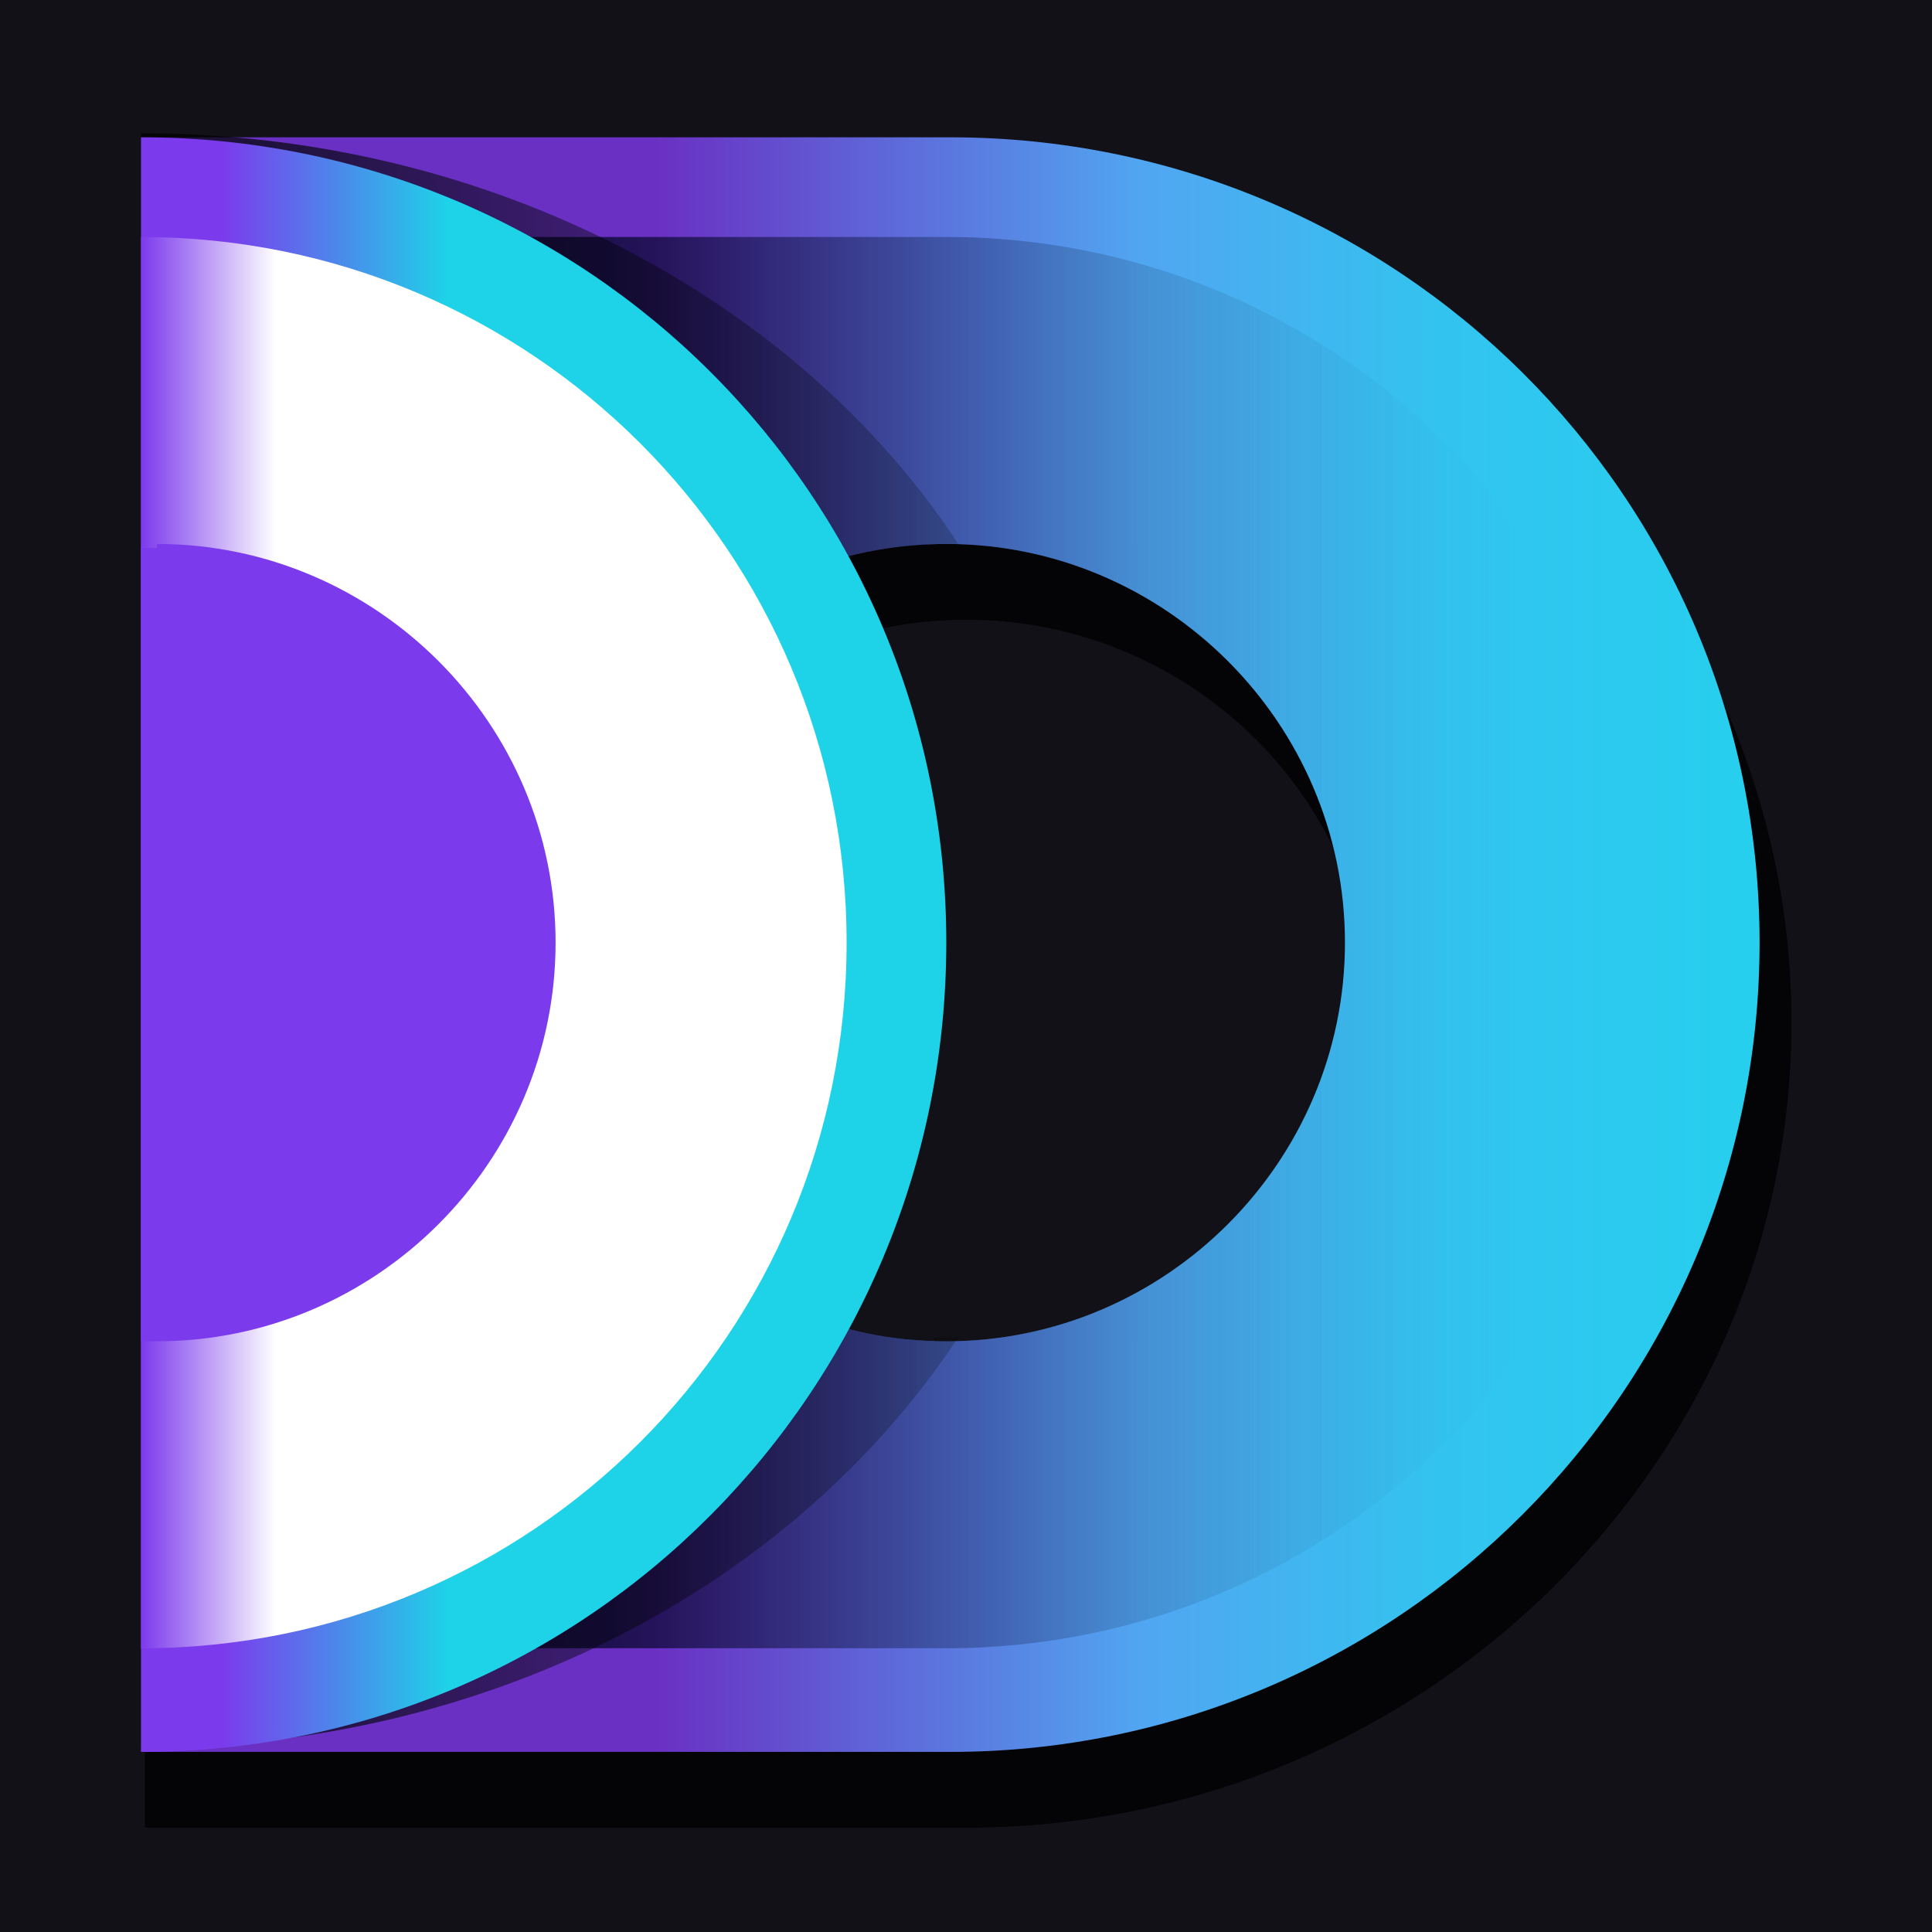
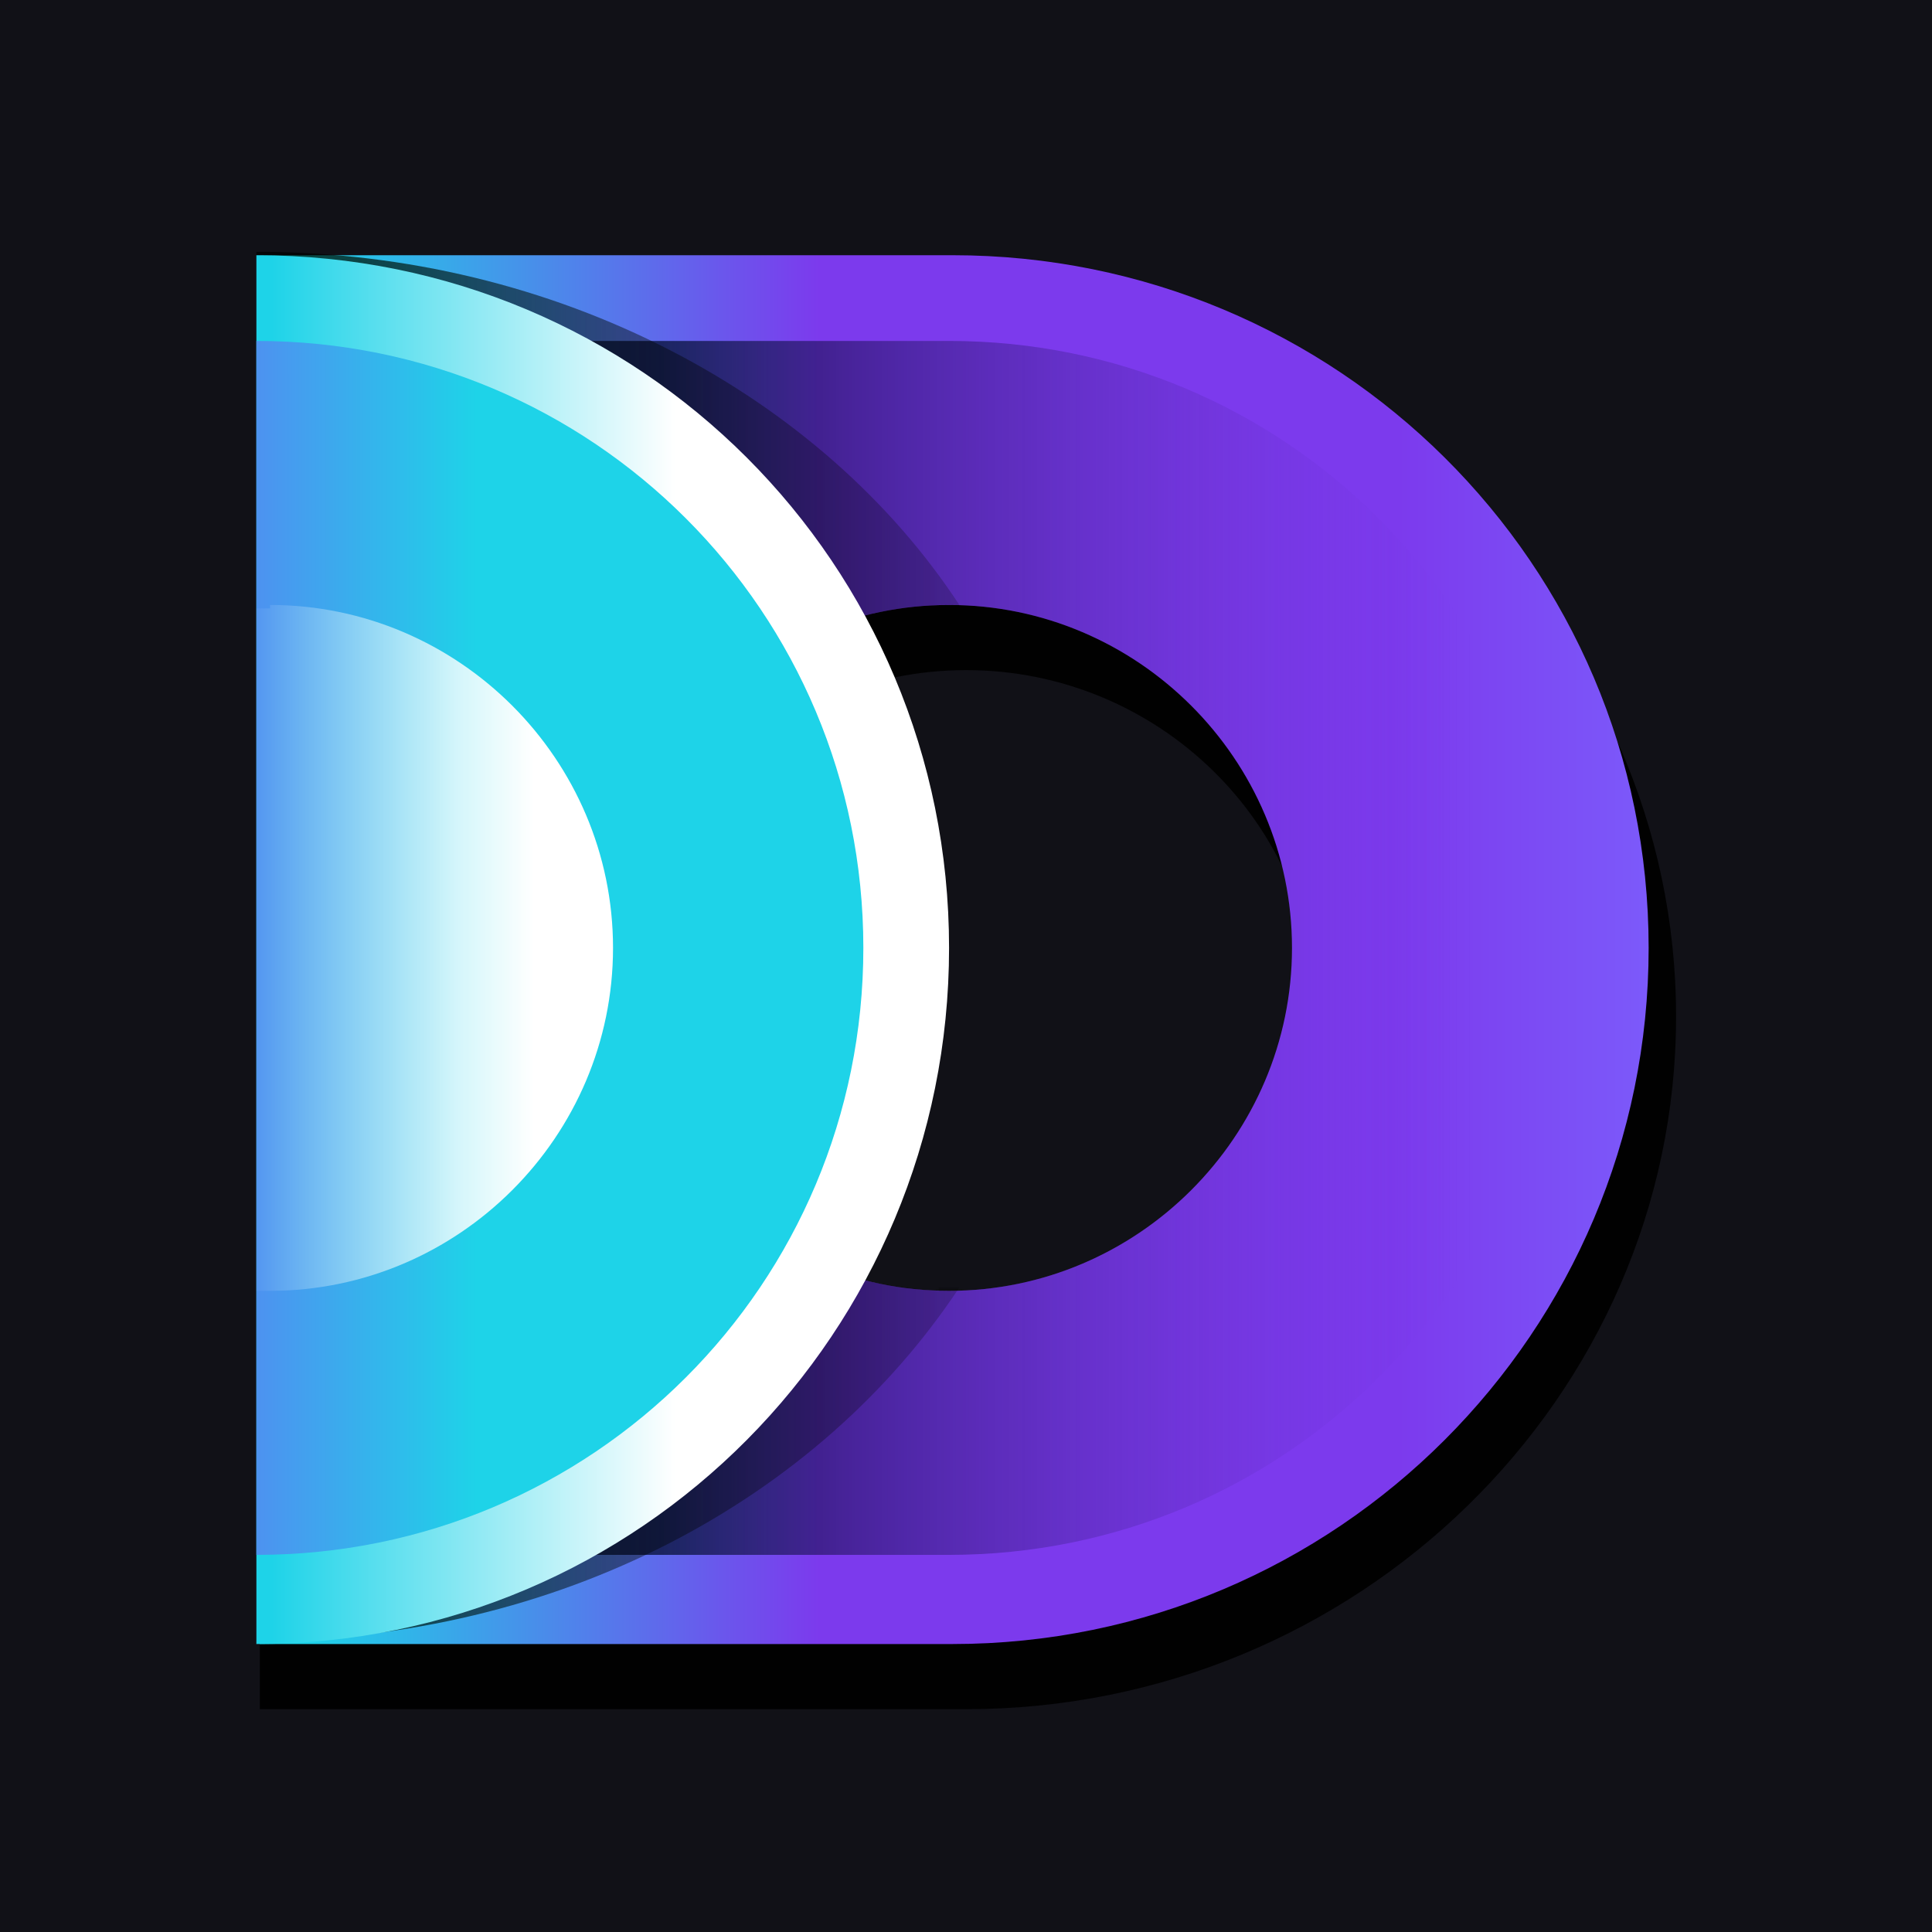
<svg xmlns="http://www.w3.org/2000/svg" xmlns:xlink="http://www.w3.org/1999/xlink" version="1.1" viewBox="0 0 60 60" id="svg41" xml:space="preserve">
  <defs id="defs34">
+     <linearGradient id="linearGradient44">
+       <stop style="stop-color:#ffffff;stop-opacity:1;" offset="0.204" id="stop45" />
+       <stop style="stop-color:#ffffff;stop-opacity:0.812;" offset="0.412" id="stop48" />
+       <stop style="stop-color:#ffffff;stop-opacity:0;" offset="1" id="stop46" />
+     </linearGradient>
    <linearGradient id="linearGradient41">
-       <stop style="stop-color:#7c3aed;stop-opacity:1;" offset="0" id="stop41" />
-       <stop style="stop-color:#ffffff;stop-opacity:1;" offset="0.191" id="stop43" />
-       <stop style="stop-color:#ffffff;stop-opacity:1;" offset="1" id="stop42" />
+       <stop style="stop-color:#4d92f0;stop-opacity:1;" offset="0" id="stop51" />
+       <stop style="stop-color:#1ed3e8;stop-opacity:1;" offset="0.363" id="stop41" />
    </linearGradient>
    <style id="style1">
      .cls-1 {
        fill: url(#Gradiente_sem_nome_86);
      }

      .cls-1, .cls-2, .cls-3, .cls-4, .cls-5, .cls-6, .cls-7, .cls-8, .cls-9 {
        stroke-width: 0px;
      }

      .cls-10, .cls-3, .cls-6, .cls-9 {
        isolation: isolate;
      }

      .cls-2 {
        fill: url(#Gradiente_sem_nome_66);
      }

      .cls-3 {
        fill: url(#Gradiente_sem_nome_8);
        mix-blend-mode: overlay;
        opacity: .6;
      }

      .cls-4 {
        fill: #040009;
      }

      .cls-4, .cls-6, .cls-9 {
        mix-blend-mode: multiply;
      }

      .cls-5 {
        fill: url(#Gradiente_sem_nome_72);
      }

      .cls-6 {
        fill: url(#Gradiente_sem_nome_62);
      }

      .cls-7 {
        fill: #362f8d;
      }

      .cls-8 {
        fill: url(#Gradiente_sem_nome_51);
      }

      .cls-9 {
        fill: url(#Gradiente_sem_nome_3);
      }
    </style>
-     <linearGradient id="Gradiente_sem_nome_86" data-name="Gradiente sem nome 86" x1="10.7" y1="30.3" x2="52.5" y2="30.3" gradientTransform="matrix(1.238096,0,0,-1.238096,-7.136098,66.91194)" gradientUnits="userSpaceOnUse">
-       <stop offset="0.276" stop-color="#2c2f60" id="stop1" style="stop-color:#6a30c3;stop-opacity:1;" />
-       <stop offset="0.568" stop-color="#12b1e2" id="stop3" style="stop-color:#51a6f1;stop-opacity:1;" />
-       <stop offset="0.751" stop-color="#14ebff" id="stop5" style="stop-color:#32c4ef;stop-opacity:1;" />
-       <stop offset="1" stop-color="#aee6f5" id="stop6" style="stop-color:#22d3ee;stop-opacity:1;" />
+     <linearGradient id="Gradiente_sem_nome_86" data-name="Gradiente sem nome 86" x1="10.7" y1="30.3" x2="52.5" y2="30.3" gradientTransform="matrix(1.064964,0,0,-1.064964,-1.942119,61.81318)" gradientUnits="userSpaceOnUse">
+       <stop offset="0" stop-color="#2c2f60" id="stop1" style="stop-color:#1ed3e8;stop-opacity:1;" />
+       <stop offset="0.359" stop-color="#12b1e2" id="stop3" style="stop-color:#7c3aed;stop-opacity:1;" />
+       <stop offset="0.763" stop-color="#aee6f5" id="stop6" style="stop-color:#7c3aed;stop-opacity:1;" />
+       <stop offset="1" stop-color="#aee6f5" id="stop44" style="stop-color:#7c65ff;stop-opacity:1;" />
    </linearGradient>
-     <linearGradient id="Gradiente_sem_nome_62" data-name="Gradiente sem nome 62" x1="15" y1="30.4" x2="45.2" y2="30.4" gradientTransform="matrix(1.238096,0,0,-1.238096,-7.136098,66.91194)" gradientUnits="userSpaceOnUse">
+     <linearGradient id="Gradiente_sem_nome_62" data-name="Gradiente sem nome 62" x1="15" y1="30.4" x2="45.2" y2="30.4" gradientTransform="matrix(1.064964,0,0,-1.064964,-1.942119,61.81318)" gradientUnits="userSpaceOnUse">
      <stop offset=".2" stop-color="#485868" id="stop7" />
      <stop offset="1" stop-color="#fff" stop-opacity="0" id="stop8" />
    </linearGradient>
-     <linearGradient id="Gradiente_sem_nome_3" data-name="Gradiente sem nome 3" x1="12.3" y1="30.3" x2="49.4" y2="30.3" gradientTransform="matrix(1.238096,0,0,-1.238096,-7.136098,66.91194)" gradientUnits="userSpaceOnUse">
+     <linearGradient id="Gradiente_sem_nome_3" data-name="Gradiente sem nome 3" x1="12.3" y1="30.3" x2="49.4" y2="30.3" gradientTransform="matrix(1.064964,0,0,-1.064964,-1.942119,61.81318)" gradientUnits="userSpaceOnUse">
      <stop offset="0" stop-color="#485868" id="stop9" style="stop-color:#48584c;stop-opacity:1;" />
      <stop offset="1" stop-color="#fff" stop-opacity="0" id="stop10" />
    </linearGradient>
-     <linearGradient id="Gradiente_sem_nome_72" data-name="Gradiente sem nome 72" x1=".6" y1="30.3" x2="25.8" y2="30.3" gradientTransform="matrix(1.238096,0,0,-1.238096,-7.136098,66.91194)" gradientUnits="userSpaceOnUse">
-       <stop offset="0.289" stop-color="#e11dde" id="stop44" style="stop-color:#7c3aed;stop-opacity:1;" />
-       <stop offset="0.425" stop-color="#e11dde" id="stop11" style="stop-color:#7c3aed;stop-opacity:1;" />
-       <stop offset="0.652" stop-color="#fff607" id="stop16" style="stop-color:#1ed3e8;stop-opacity:1;" />
+     <linearGradient id="Gradiente_sem_nome_72" data-name="Gradiente sem nome 72" x1=".6" y1="30.3" x2="25.8" y2="30.3" gradientTransform="matrix(1.064964,0,0,-1.064964,-1.942119,61.81318)" gradientUnits="userSpaceOnUse">
+       <stop offset="0.363" stop-color="#e11dde" id="stop11" style="stop-color:#1ed3e8;stop-opacity:1;" />
+       <stop offset="0.83" stop-color="#fff607" id="stop16" style="stop-color:#ffffff;stop-opacity:1;" />
    </linearGradient>
    <linearGradient id="Gradiente_sem_nome_51" data-name="Gradiente sem nome 51" x1="-5.9" y1="30.4" x2="33.8" y2="30.4" gradientTransform="matrix(1,0,0,-1,0,59.9)" gradientUnits="userSpaceOnUse">
      <stop offset="0" stop-color="#e11dde" id="stop17" />
      <stop offset=".2" stop-color="#e332c8" id="stop18" />
      <stop offset=".4" stop-color="#eb6a92" id="stop19" />
      <stop offset=".6" stop-color="#f6c23b" id="stop20" />
      <stop offset=".9" stop-color="#fef807" id="stop21" />
    </linearGradient>
    <linearGradient id="Gradiente_sem_nome_66" data-name="Gradiente sem nome 66" x1="3" y1="30.4" x2="18.1" y2="30.4" gradientTransform="matrix(1,0,0,-1,0,59.9)" gradientUnits="userSpaceOnUse">
      <stop offset="0" stop-color="#e11dde" id="stop22" />
      <stop offset="0" stop-color="#e332c8" id="stop23" />
      <stop offset=".2" stop-color="#eb6a92" id="stop24" />
      <stop offset=".4" stop-color="#f6c23b" id="stop25" />
      <stop offset=".7" stop-color="#fef807" id="stop26" />
    </linearGradient>
    <linearGradient id="Gradiente_sem_nome_8" data-name="Gradiente sem nome 8" x1="29.6" y1="30.3" x2="11.3" y2="30.3" gradientTransform="matrix(1.238096,0,0,-1.238096,-5.67057,67.23701)" gradientUnits="userSpaceOnUse">
      <stop offset="0" stop-color="#fff" id="stop27" />
      <stop offset="0" stop-color="#000" id="stop28" />
      <stop offset=".2" stop-color="#000" stop-opacity=".7" id="stop29" />
      <stop offset=".4" stop-color="#000" stop-opacity=".4" id="stop30" />
      <stop offset=".6" stop-color="#000" stop-opacity=".2" id="stop31" />
      <stop offset=".8" stop-color="#000" stop-opacity=".1" id="stop32" />
      <stop offset=".9" stop-color="#000" stop-opacity="0" id="stop33" />
      <stop offset="1" stop-color="#fff" stop-opacity="0" id="stop34" />
    </linearGradient>
-     <linearGradient xlink:href="#linearGradient41" id="linearGradient42" x1="4.378" y1="29.274" x2="26.293" y2="29.274" gradientUnits="userSpaceOnUse" />
+     <linearGradient xlink:href="#linearGradient41" id="linearGradient42" x1="4.378" y1="29.274" x2="26.293" y2="29.274" gradientUnits="userSpaceOnUse" gradientTransform="matrix(0.8601622,0,0,0.8601622,4.196083,4.25806)" />
+     <linearGradient xlink:href="#linearGradient44" id="linearGradient46" x1="17.076" y1="25.298" x2="4.005" y2="25.298" gradientUnits="userSpaceOnUse" gradientTransform="matrix(0.8601622,0,0,0.8601622,4.196083,4.25806)" />
  </defs>
  <rect class="cls-7" y="0" width="60" height="60" id="rect34" x="0" style="isolation:isolate;fill:#111117;fill-opacity:1" />
-   <path class="cls-4" d="M 30.007,6.617 H 4.502 V 56.76 H 30.007 c 14.114,0 25.629,-11.267 25.629,-25.01 0,-13.743 -11.514,-25.01 -25.629,-25.01 z m 0,37.391 c -7.057,0 -12.629,-5.571 -12.629,-12.381 0,-6.81 5.695,-12.381 12.629,-12.381 6.933,0 12.629,5.571 12.629,12.381 0,6.81 -5.695,12.381 -12.629,12.381 z" id="path34" style="opacity:0.8;isolation:isolate;fill:#0b0b0f;fill-opacity:1" />
-   <path class="cls-1" d="M 29.388,4.264 H 4.502 V 54.407 H 29.512 c 13.867,0 25.133,-11.267 25.133,-25.133 0,-13.867 -11.267,-25.01 -25.133,-25.01 z m 0,37.391 c -6.81,0 -12.381,-5.571 -12.381,-12.381 0,-6.81 5.571,-12.381 12.381,-12.381 6.81,0 12.381,5.571 12.381,12.381 0,6.81 -5.571,12.381 -12.381,12.381 z" id="path35" style="isolation:isolate;fill:url(#Gradiente_sem_nome_86)" />
-   <path class="cls-6" d="M 29.388,7.36 H 7.597 V 51.188 H 29.388 c 12.133,0 21.914,-9.781 21.914,-21.914 0,-12.133 -9.781,-21.914 -21.914,-21.914 z m 0,34.295 c -6.81,0 -12.381,-5.571 -12.381,-12.381 0,-6.81 5.571,-12.381 12.381,-12.381 6.81,0 12.381,5.571 12.381,12.381 0,6.81 -5.571,12.381 -12.381,12.381 z" id="path36" style="fill:url(#Gradiente_sem_nome_62)" />
-   <path class="cls-9" d="M 29.016,41.655 C 21.588,41.16 16.14,36.455 16.14,29.645 c 0,-6.81 4.21,-12.01 12.876,-12.752 h 0.743 C 24.807,9.34 15.273,4.14 4.378,4.14 v 0 50.143 0 c 10.895,0 20.305,-5.076 25.381,-12.752 -0.248,0 -0.495,0 -0.743,0 z" id="path37" style="fill:url(#Gradiente_sem_nome_3)" />
-   <path class="cls-5" d="m 4.378,4.264 v 0 50.143 0 c 13.867,0 25.01,-11.267 25.01,-25.133 0,-13.867 -11.143,-25.01 -25.01,-25.01 z" id="path38" style="isolation:isolate;fill:url(#Gradiente_sem_nome_72)" />
-   <path class="cls-8" d="m 4.378,7.36 v 0 43.829 0 c 12.133,0 21.914,-9.781 21.914,-21.914 0,-12.133 -9.781,-21.914 -21.914,-21.914 z" id="path39" style="isolation:isolate;fill:url(#linearGradient42);fill-opacity:1" />
-   <path class="cls-2" d="M 4.873,17.017 H 4.378 V 41.655 H 4.873 c 6.81,0 12.381,-5.571 12.381,-12.381 0,-6.81 -5.571,-12.381 -12.381,-12.381 v 0 z" id="path40" style="isolation:isolate;fill:#7c3aed;fill-opacity:1" />
+   <path class="cls-4" d="M 30.007,9.949 H 8.069 V 53.08 H 30.007 c 12.141,0 22.045,-9.691 22.045,-21.512 0,-11.821 -9.904,-21.512 -22.045,-21.512 z m 0,32.162 c -6.07,0 -10.863,-4.792 -10.863,-10.65 0,-5.857 4.899,-10.65 10.863,-10.65 5.964,0 10.863,4.792 10.863,10.65 0,5.857 -4.899,10.65 -10.863,10.65 z" id="path34" style="opacity:1;isolation:isolate;fill:#0b0b0f;fill-opacity:1" />
+   <path class="cls-1" d="M 29.474,7.926 H 8.069 V 51.057 H 29.581 c 11.928,0 21.619,-9.691 21.619,-21.619 0,-11.928 -9.691,-21.512 -21.619,-21.512 z m 0,32.162 c -5.857,0 -10.65,-4.792 -10.65,-10.65 0,-5.857 4.792,-10.65 10.65,-10.65 5.857,0 10.65,4.792 10.65,10.65 0,5.857 -4.792,10.65 -10.65,10.65 z" id="path35" style="isolation:isolate;fill:url(#Gradiente_sem_nome_86)" />
+   <path class="cls-6" d="m 29.474,10.588 h -18.743 v 37.7 h 18.743 c 10.437,0 18.85,-8.413 18.85,-18.85 0,-10.437 -8.413,-18.85 -18.85,-18.85 z m 0,29.499 c -5.857,0 -10.65,-4.792 -10.65,-10.65 0,-5.857 4.792,-10.65 10.65,-10.65 5.857,0 10.65,4.792 10.65,10.65 0,5.857 -4.792,10.65 -10.65,10.65 z" id="path36" style="fill:url(#Gradiente_sem_nome_62)" />
+   <path class="cls-9" d="M 29.155,40.088 C 22.765,39.662 18.079,35.615 18.079,29.758 c 0,-5.857 3.621,-10.33 11.076,-10.969 h 0.639 C 25.534,12.292 17.334,7.82 7.962,7.82 v 0 43.131 0 c 9.372,0 17.465,-4.366 21.832,-10.969 -0.213,0 -0.426,0 -0.639,0 z" id="path37" style="fill:url(#Gradiente_sem_nome_3)" />
+   <path class="cls-5" d="m 7.962,7.926 v 0 43.131 0 c 11.928,0 21.512,-9.691 21.512,-21.619 0,-11.928 -9.585,-21.512 -21.512,-21.512 z" id="path38" style="isolation:isolate;fill:url(#Gradiente_sem_nome_72)" />
+   <path class="cls-8" d="m 7.962,10.588 v 0 37.7 0 c 10.437,0 18.85,-8.413 18.85,-18.85 0,-10.437 -8.413,-18.85 -18.85,-18.85 z" id="path39" style="isolation:isolate;fill:url(#linearGradient42);fill-opacity:1" />
+   <path class="cls-2" d="M 8.388,18.895 H 7.962 v 21.193 h 0.426 c 5.857,0 10.65,-4.792 10.65,-10.65 0,-5.857 -4.792,-10.65 -10.65,-10.65 v 0 z" id="path40" style="isolation:isolate;fill:url(#linearGradient46);fill-opacity:1" />
</svg>
